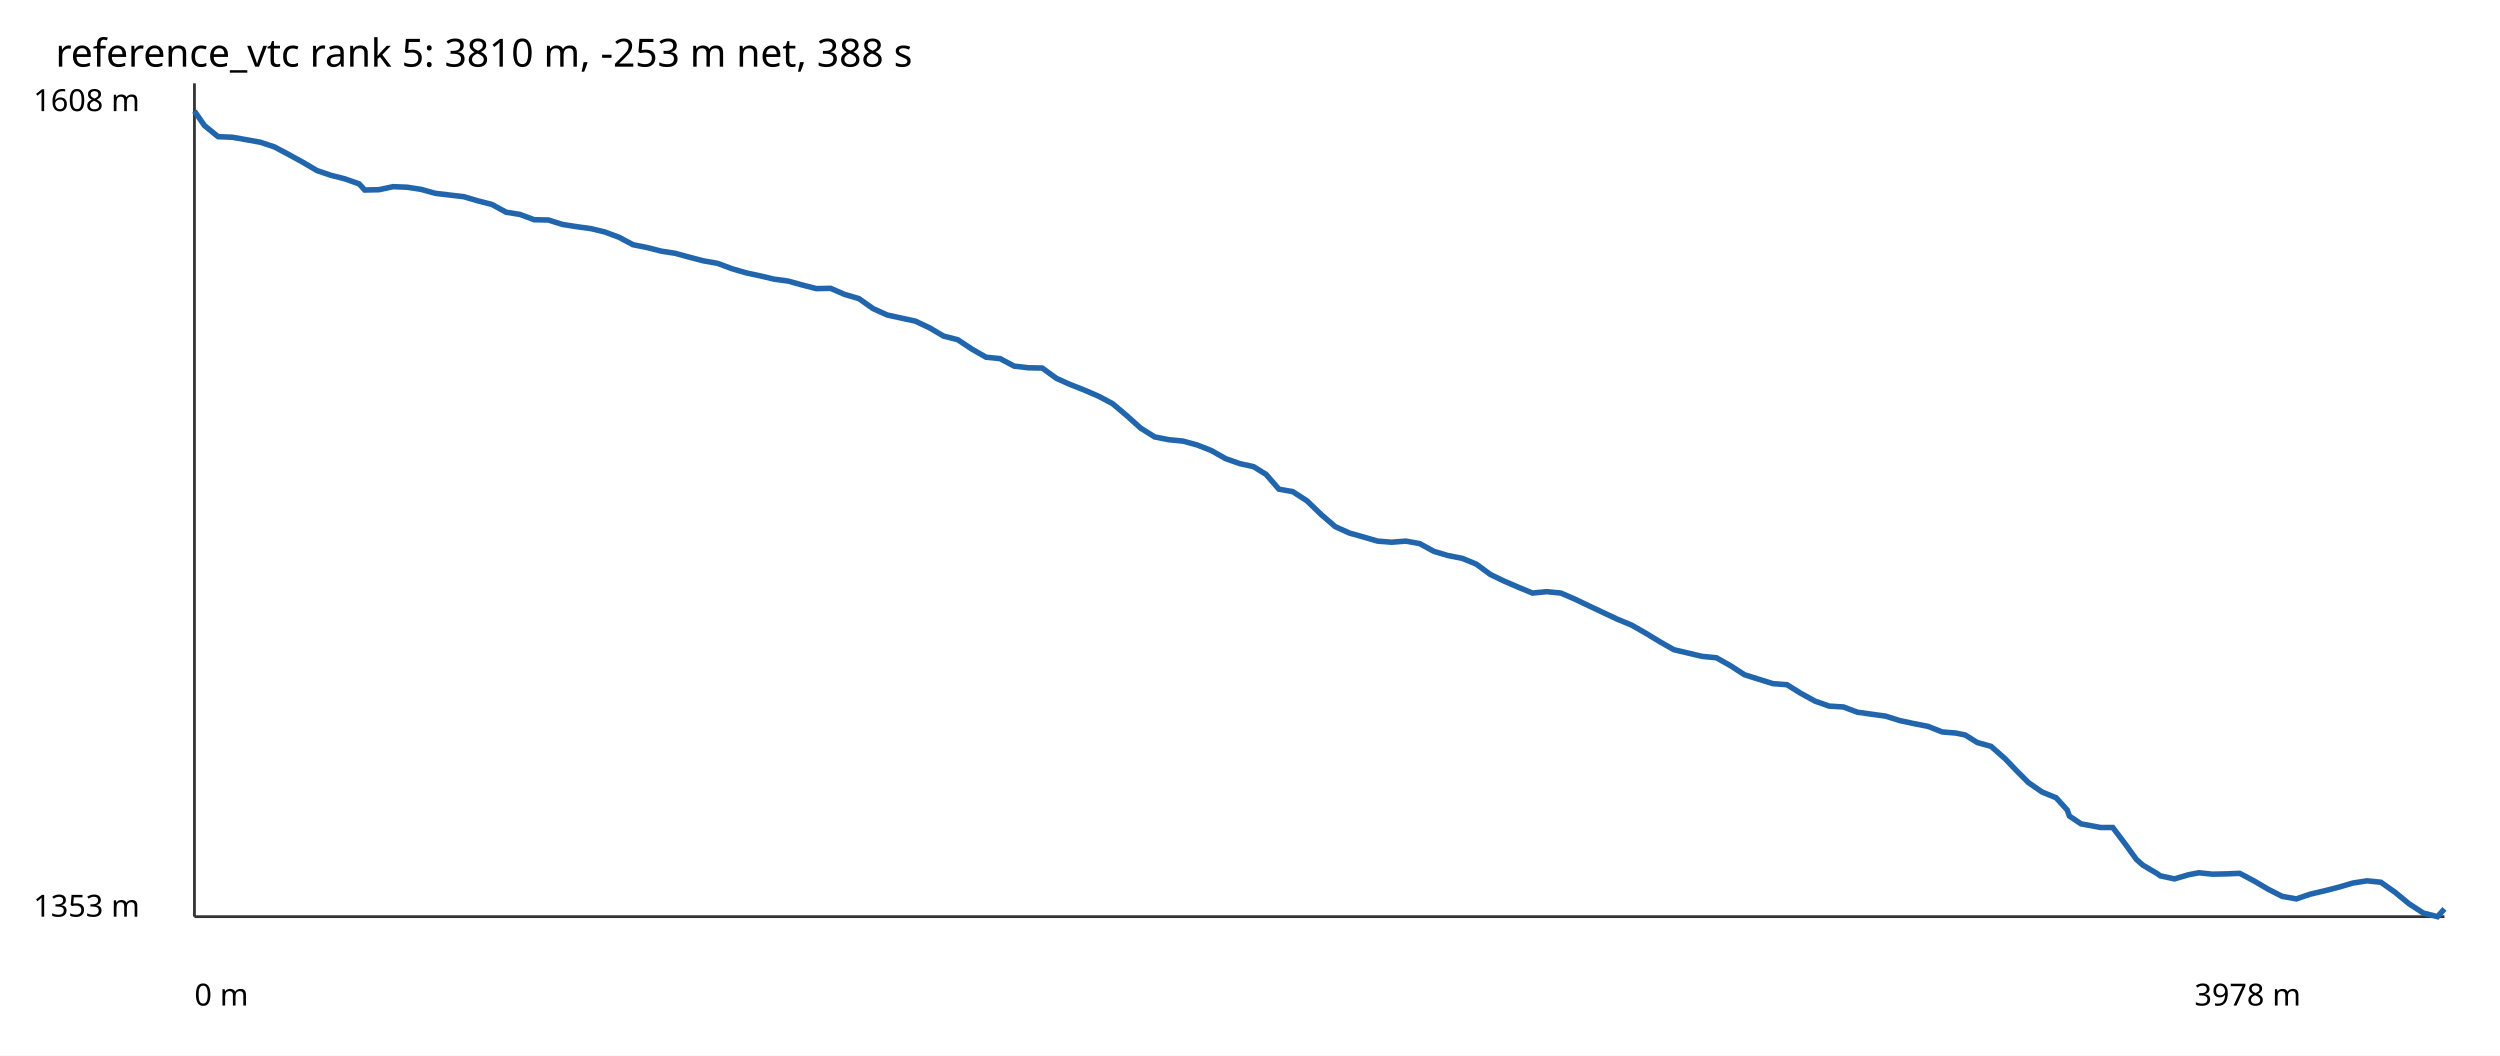
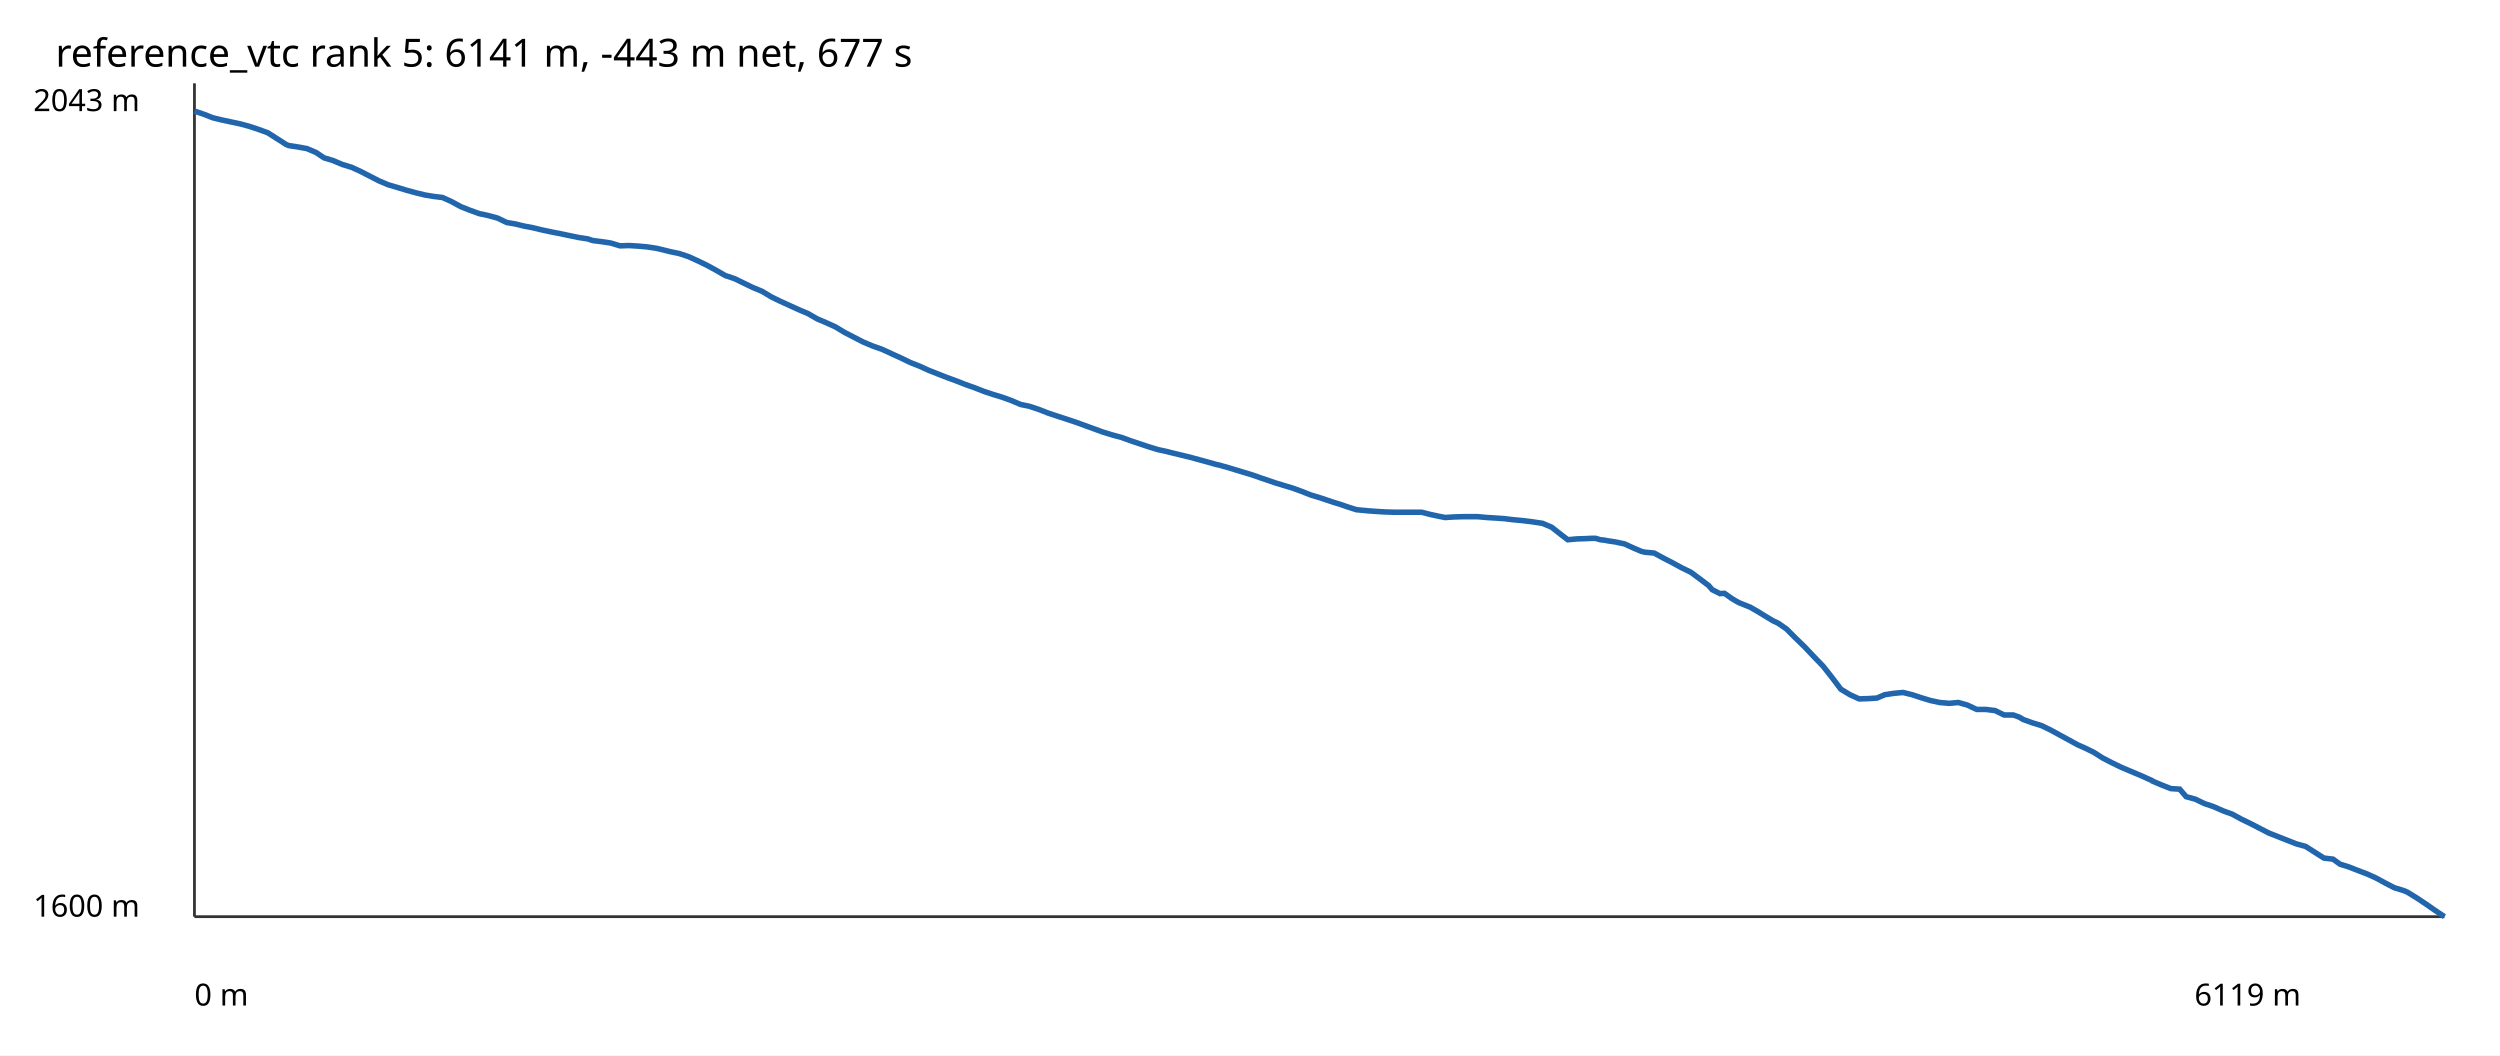
<svg xmlns="http://www.w3.org/2000/svg" width="900" height="380">
  <rect width="100%" height="100%" fill="white" />
-   <text x="20" y="24" font-family="sans-serif" font-size="14">reference_vtc rank 5: 3810 m, -253 m net, 388 s</text>
+   <text x="20" y="24" font-family="sans-serif" font-size="14">reference_vtc rank 5: 6141 m, -443 m net, 677 s</text>
  <line x1="70" y1="330" x2="880" y2="330" stroke="#333" />
  <line x1="70" y1="30" x2="70" y2="330" stroke="#333" />
-   <polyline points="70.0,40.0 73.6,45.2 78.5,49.2 83.6,49.4 88.7,50.3 93.7,51.2 98.8,52.9 103.9,55.6 109.0,58.4 114.1,61.4 119.1,63.1 124.2,64.4 129.3,66.2 131.3,68.4 136.4,68.3 141.5,67.2 146.6,67.4 151.7,68.2 156.7,69.6 161.8,70.2 166.9,70.8 172.0,72.3 177.1,73.6 182.2,76.4 187.2,77.2 192.3,79.1 197.4,79.2 202.5,80.8 207.6,81.6 212.7,82.3 217.7,83.5 222.8,85.4 227.9,88.1 232.9,89.1 238.0,90.4 243.1,91.2 248.2,92.6 253.2,93.9 258.3,94.8 263.4,96.7 268.5,98.2 273.6,99.3 278.7,100.5 283.8,101.2 288.8,102.6 293.9,103.9 299.0,103.8 304.1,106.0 309.2,107.5 314.3,111.1 319.4,113.4 324.4,114.5 329.5,115.6 334.6,118.0 339.7,121.0 344.8,122.3 349.9,125.7 355.0,128.6 360.0,129.1 365.1,131.8 370.2,132.4 375.2,132.5 380.3,136.2 385.2,138.4 390.3,140.4 395.4,142.6 400.5,145.3 405.6,149.6 410.6,154.1 415.7,157.3 420.8,158.3 425.9,158.8 431.0,160.2 436.1,162.2 441.2,165.1 446.3,166.9 451.3,168.0 455.8,170.8 460.4,176.1 465.4,177.0 470.5,180.3 475.6,185.2 480.7,189.6 485.8,191.9 490.8,193.3 495.9,194.8 501.0,195.2 506.1,194.8 511.1,195.7 516.2,198.5 521.3,200.0 526.4,201.0 531.5,203.1 536.5,206.8 541.5,209.2 546.6,211.4 551.7,213.5 556.8,213.0 561.9,213.5 567.0,215.7 572.0,218.1 577.1,220.5 582.2,222.9 587.3,225.0 592.4,227.9 597.5,231.0 602.6,233.9 607.7,235.1 612.8,236.3 617.9,236.8 622.9,239.6 628.0,242.9 633.1,244.5 638.2,246.1 643.3,246.5 648.3,249.6 653.4,252.4 658.5,254.2 663.6,254.5 668.7,256.4 673.7,257.1 678.8,257.8 683.9,259.4 689.0,260.5 694.1,261.5 699.2,263.5 704.1,263.9 707.5,264.6 711.8,267.3 716.8,268.7 721.9,273.2 726.0,277.5 730.2,281.7 735.1,285.1 740.2,287.2 744.2,291.6 745.0,293.8 749.2,296.6 754.1,297.5 756.2,297.9 760.6,297.9 765.2,304.0 769.1,309.4 771.5,311.5 776.6,314.5 777.7,315.3 782.8,316.4 787.9,314.9 791.6,314.2 796.5,314.7 801.5,314.6 806.3,314.4 811.4,317.1 816.5,320.1 821.6,322.7 826.7,323.6 831.7,321.9 836.8,320.7 841.9,319.4 847.0,317.9 852.1,317.1 857.1,317.6 862.2,321.2 867.3,325.4 872.4,328.7 877.5,330.0 880.0,327.2" fill="none" stroke="#2166ac" stroke-width="2" />
+   <polyline points="70.0,40.0 73.3,41.1 76.6,42.4 79.9,43.2 83.2,43.9 86.5,44.6 89.8,45.5 93.1,46.6 96.4,47.8 99.7,49.9 103.0,52.0 103.9,52.4 107.2,52.9 110.5,53.5 113.8,54.9 116.6,56.8 119.9,57.8 123.2,59.2 126.5,60.2 129.8,61.7 133.1,63.4 136.4,65.1 139.7,66.5 143.1,67.5 146.4,68.5 149.7,69.4 153.0,70.2 156.0,70.7 159.3,71.1 162.6,72.6 165.9,74.4 169.2,75.7 172.5,76.9 175.8,77.6 179.1,78.5 182.4,80.1 185.4,80.6 188.7,81.4 191.9,82.0 195.2,82.8 198.5,83.5 201.6,84.1 204.9,84.8 208.3,85.5 211.6,86.0 213.4,86.6 216.6,87.0 219.9,87.5 223.2,88.5 226.5,88.4 229.8,88.6 233.1,88.9 236.4,89.4 239.7,90.2 241.3,90.6 244.6,91.3 247.9,92.4 251.2,93.9 254.5,95.5 257.8,97.3 261.1,99.2 264.4,100.3 267.7,101.9 271.0,103.5 274.4,104.9 277.7,106.9 281.0,108.5 284.3,110.0 287.6,111.5 290.9,112.9 294.2,114.8 297.5,116.2 300.8,117.7 304.1,119.7 307.4,121.4 310.7,123.1 314.0,124.5 317.4,125.7 320.7,127.2 321.1,127.4 324.4,128.9 327.7,130.5 331.0,131.8 334.3,133.3 337.6,134.6 340.9,135.9 344.2,137.1 347.5,138.4 350.9,139.6 354.2,140.9 357.5,142.0 360.8,143.0 364.1,144.2 367.4,145.6 370.7,146.3 374.0,147.4 377.3,148.7 380.6,149.8 384.0,150.9 387.3,152.0 390.6,153.2 393.9,154.4 397.2,155.6 400.5,156.6 403.8,157.5 407.1,158.7 410.4,159.8 413.7,160.9 417.0,161.9 419.4,162.4 421.8,163.0 425.1,163.8 428.4,164.6 431.7,165.5 435.0,166.4 437.8,167.2 439.2,167.5 440.5,167.9 441.0,168.0 444.3,169.0 447.6,170.0 450.9,171.0 454.3,172.2 456.7,173.0 459.0,173.8 462.3,174.8 465.3,175.7 468.6,176.9 471.9,178.2 475.2,179.2 478.5,180.3 480.3,180.9 482.3,181.5 484.6,182.3 488.0,183.4 488.1,183.4 488.3,183.5 491.6,183.8 492.5,183.9 495.3,184.1 498.6,184.3 501.9,184.4 505.2,184.4 508.5,184.4 511.8,184.4 514.9,185.2 518.2,185.9 520.2,186.3 523.5,186.1 526.8,186.0 527.2,186.0 530.5,186.0 531.9,186.0 535.2,186.3 538.5,186.5 541.4,186.7 544.7,187.1 548.0,187.4 551.3,187.8 554.6,188.3 555.3,188.4 558.6,189.8 561.9,192.4 564.4,194.3 567.7,194.0 571.0,193.9 572.9,193.8 574.4,193.8 576.1,194.3 577.9,194.5 578.2,194.6 581.5,195.1 584.8,195.8 588.1,197.3 590.9,198.5 592.2,198.8 595.5,199.1 598.8,200.9 602.1,202.6 605.4,204.4 608.7,206.0 611.8,208.3 615.1,210.8 615.2,210.9 616.4,212.3 619.2,213.7 620.8,213.6 623.5,215.5 625.0,216.4 626.1,217.0 628.1,217.8 630.1,218.6 633.4,220.5 634.0,220.9 635.0,221.5 638.3,223.5 639.6,224.1 640.2,224.4 643.1,226.4 646.4,229.7 649.7,232.9 653.0,236.4 656.3,239.8 659.6,244.0 662.7,248.1 666.0,250.1 669.3,251.6 672.6,251.5 675.7,251.3 678.5,250.1 681.8,249.6 685.1,249.3 688.4,250.1 691.7,251.2 695.0,252.2 698.3,252.9 701.7,253.2 705.0,252.9 708.2,253.8 711.6,255.4 714.9,255.4 718.2,255.8 721.5,257.4 724.8,257.4 727.0,258.2 728.3,259.0 731.6,260.2 734.9,261.2 738.2,262.8 741.5,264.6 744.8,266.4 748.1,268.2 750.4,269.2 753.7,270.8 757.0,272.9 760.3,274.6 763.6,276.2 766.9,277.6 768.1,278.1 771.4,279.5 774.7,281.0 774.9,281.2 778.2,282.6 781.5,283.9 784.7,284.1 787.0,286.8 790.3,287.7 793.6,289.3 796.9,290.4 800.3,291.9 803.6,293.1 806.9,294.9 810.2,296.5 813.5,298.2 816.8,299.9 820.1,301.2 823.4,302.5 826.7,303.8 830.0,304.7 833.3,306.8 836.6,308.9 839.9,309.3 842.4,311.1 845.6,312.1 848.9,313.4 852.1,314.6 855.4,316.1 858.7,317.9 862.0,319.6 865.3,320.6 866.7,321.2 870.1,323.3 873.4,325.5 876.7,327.8 880.0,330.0 880.0,330.0" fill="none" stroke="#2166ac" stroke-width="2" />
  <text x="70" y="362" font-family="sans-serif" font-size="11">0 m</text>
-   <text x="790" y="362" font-family="sans-serif" font-size="11">3978 m</text>
-   <text x="12" y="40" font-family="sans-serif" font-size="11">1608 m</text>
-   <text x="12" y="330" font-family="sans-serif" font-size="11">1353 m</text>
+   <text x="790" y="362" font-family="sans-serif" font-size="11">6119 m</text>
+   <text x="12" y="40" font-family="sans-serif" font-size="11">2043 m</text>
+   <text x="12" y="330" font-family="sans-serif" font-size="11">1600 m</text>
</svg>
